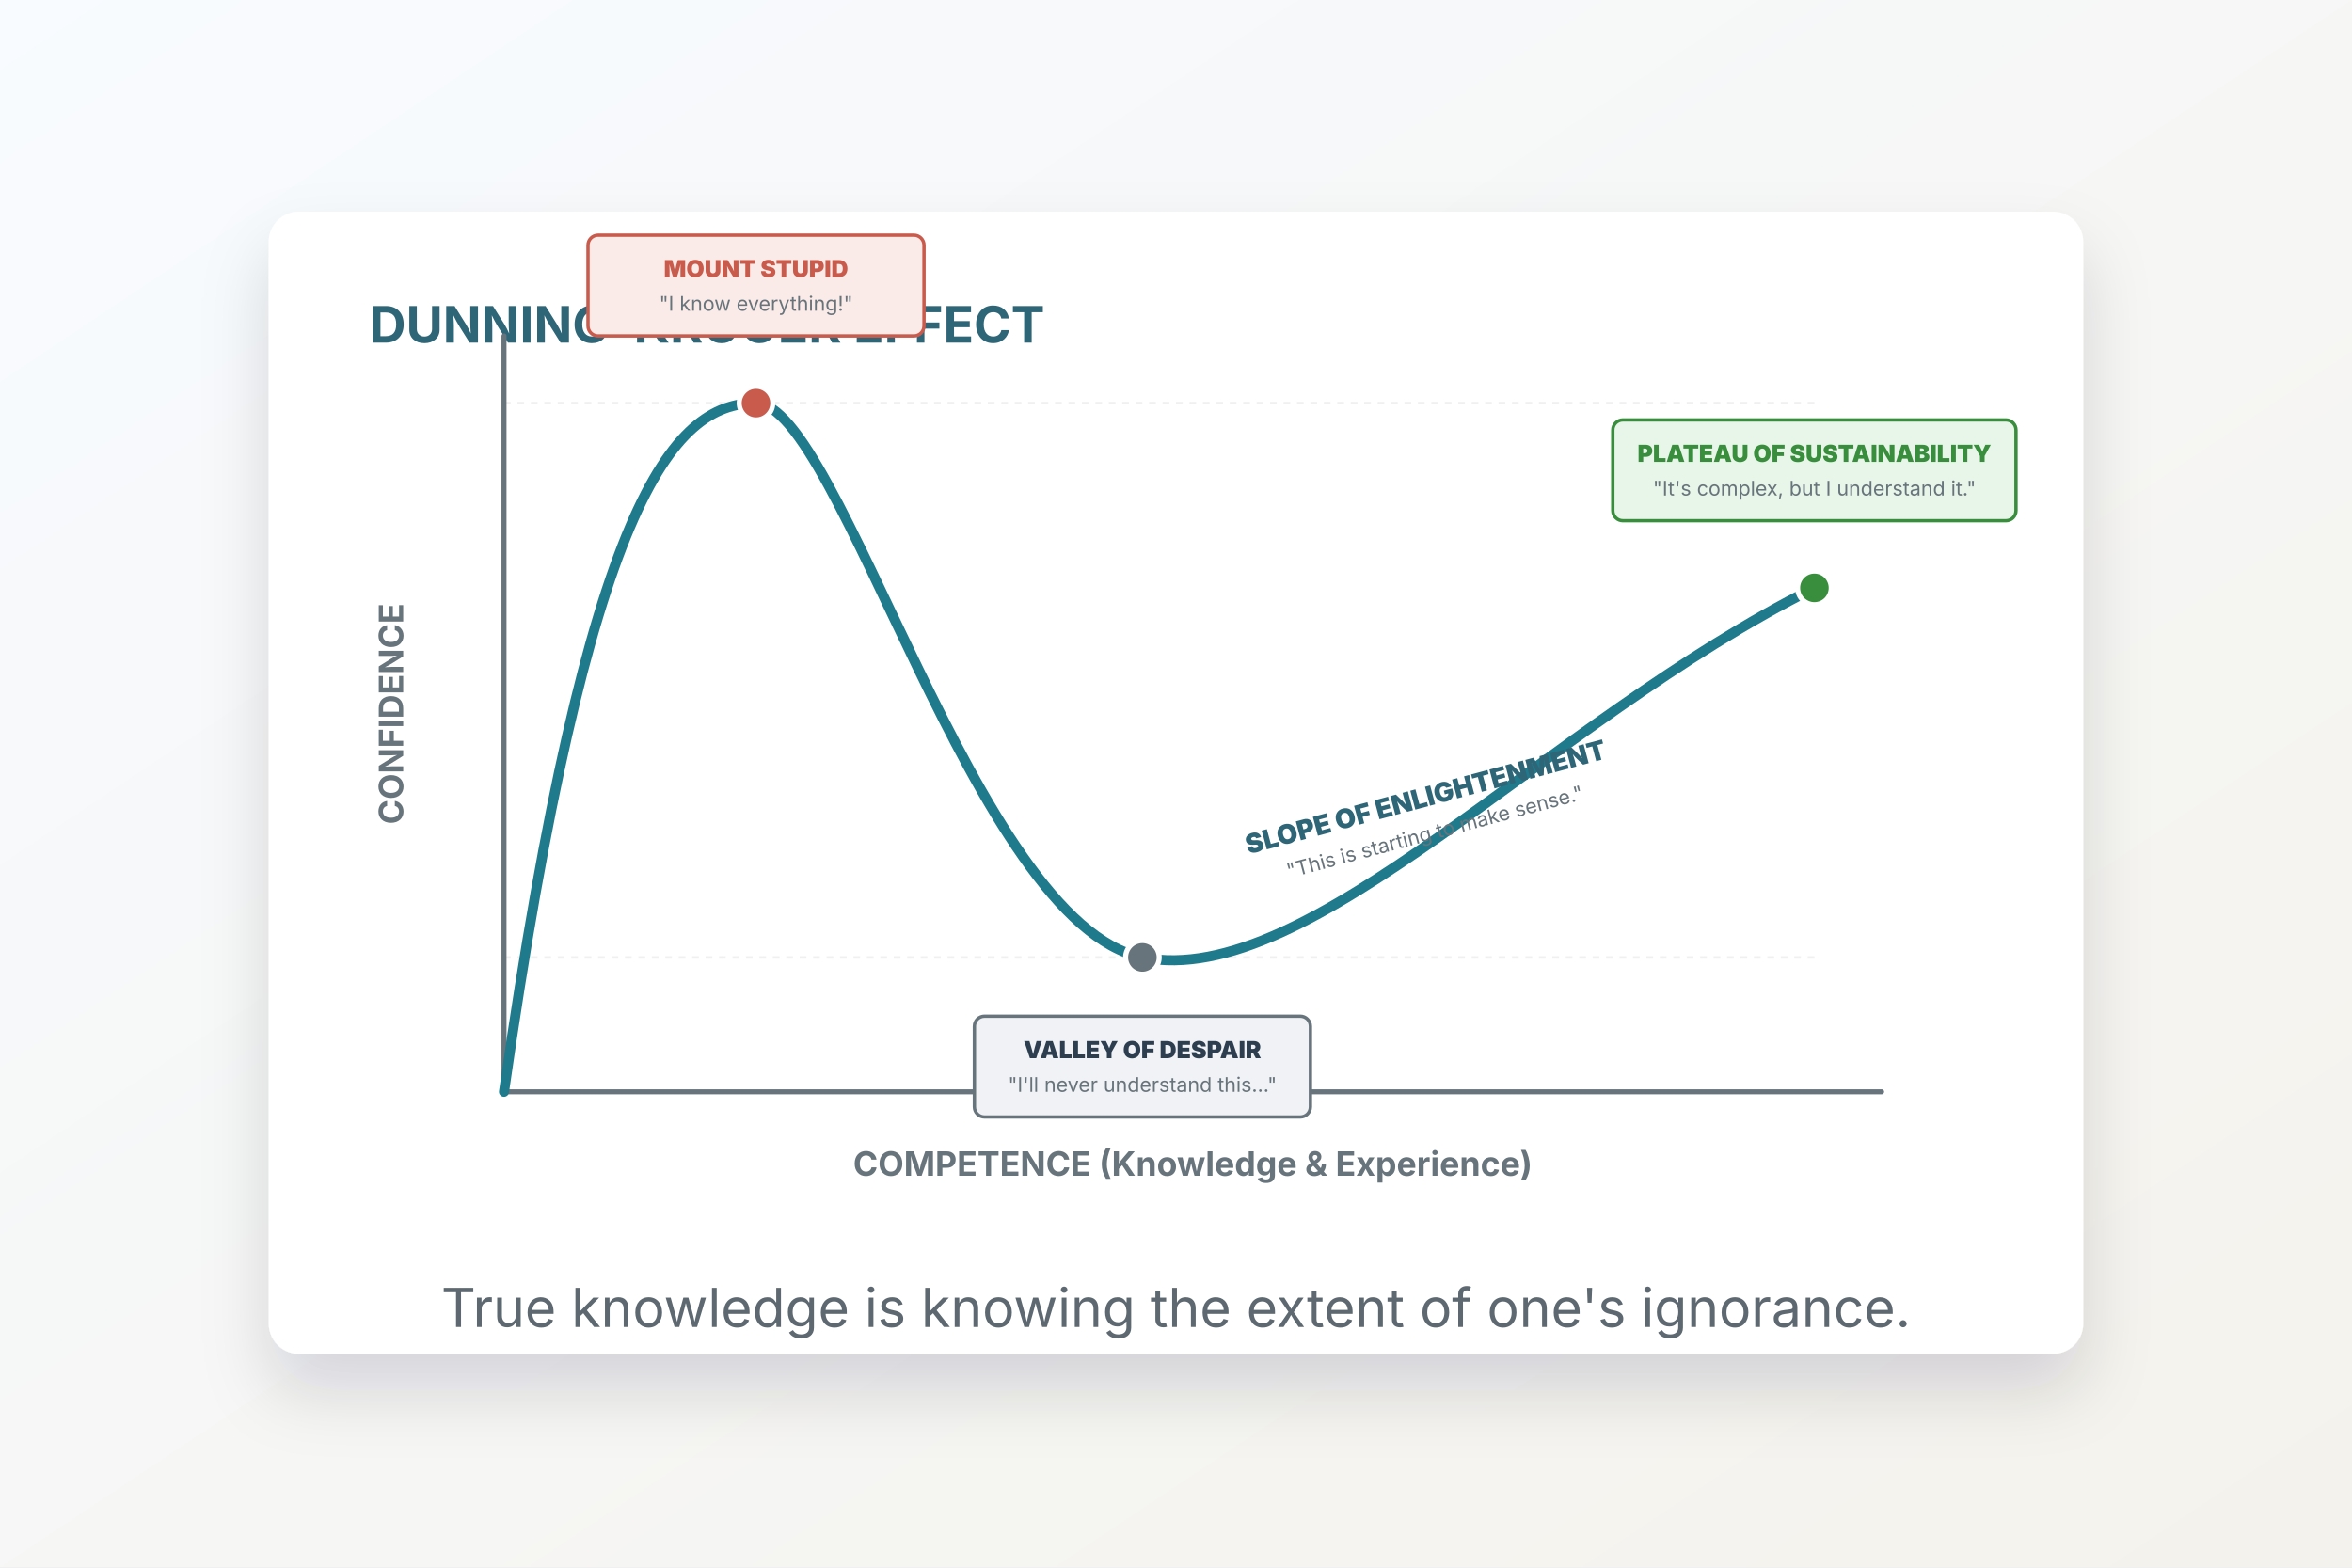
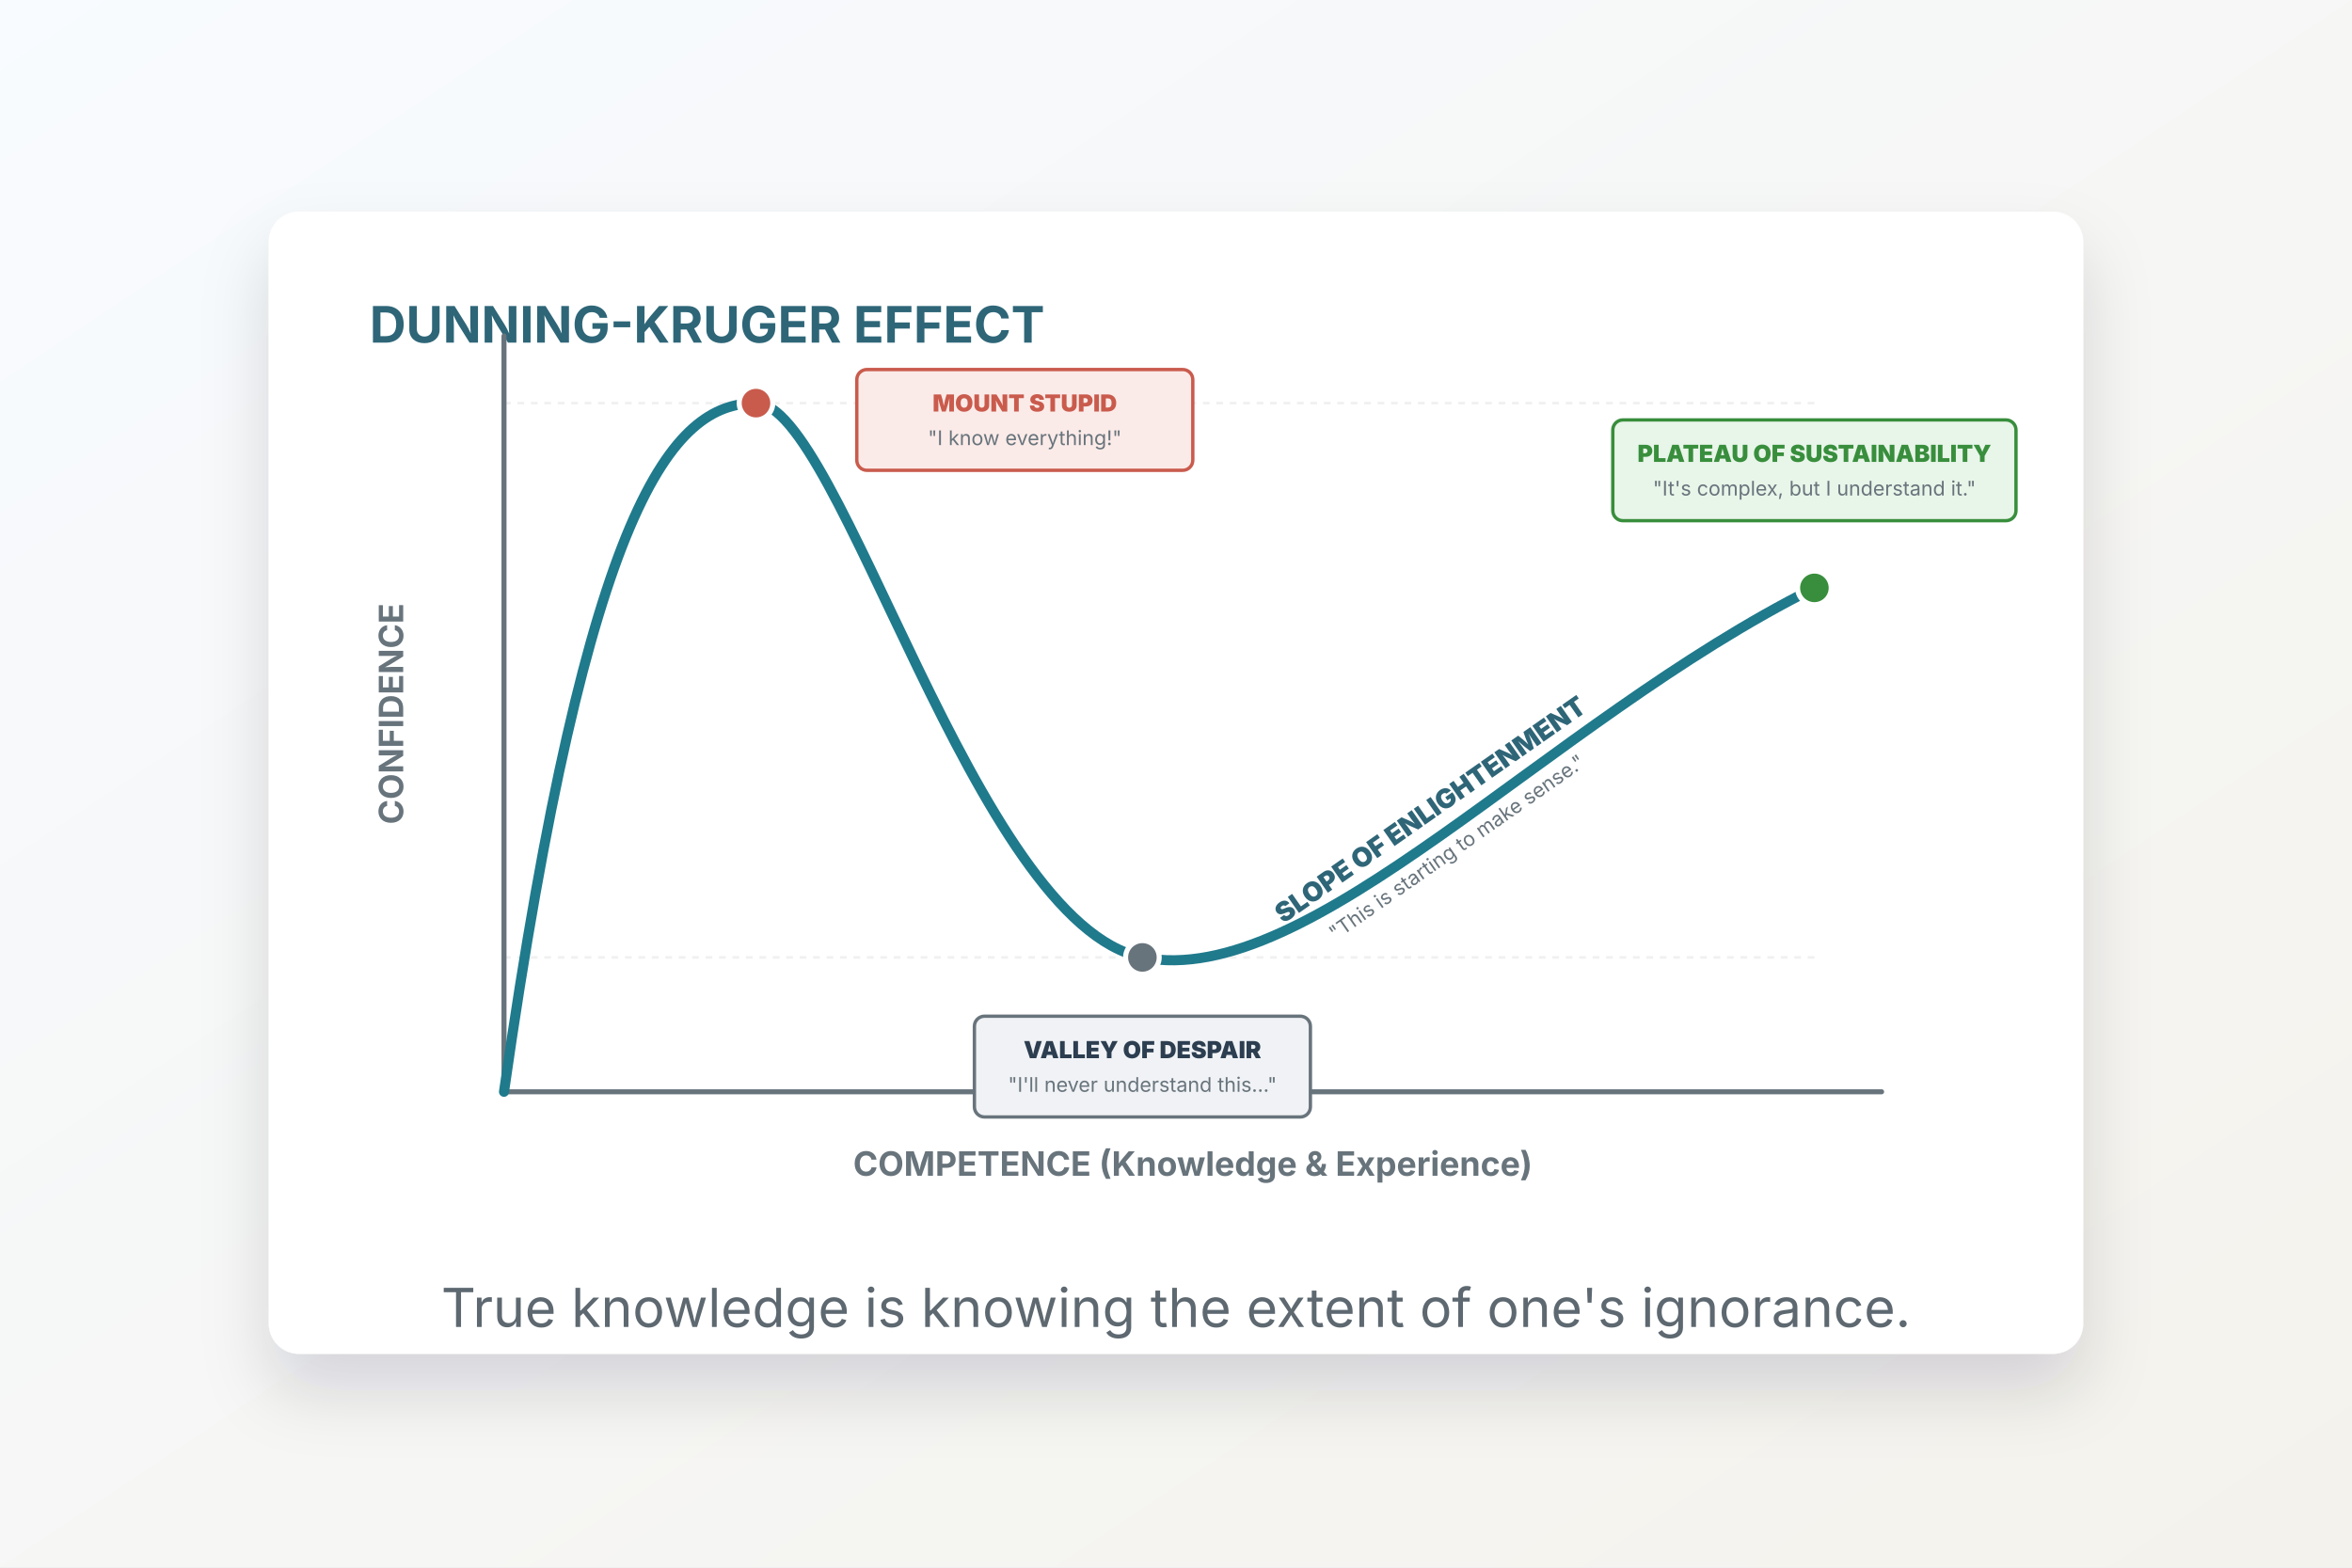
<svg xmlns="http://www.w3.org/2000/svg" viewBox="0 0 1400 933" role="img" aria-labelledby="title desc">
  <defs>
    <linearGradient id="bg" x1="0" x2="1" y1="0" y2="1">
      <stop offset="0" stop-color="#f8fbff" />
      <stop offset="1" stop-color="#f4f2ec" />
    </linearGradient>
    <filter id="shadow" x="-20%" y="-20%" width="140%" height="140%">
      <feDropShadow dx="0" dy="22" stdDeviation="20" flood-color="#17212b" flood-opacity="0.14" />
    </filter>
  </defs>
  <rect width="1400" height="933" fill="url(#bg)" />
  <rect x="160" y="126" width="1080" height="680" rx="18" fill="#ffffff" filter="url(#shadow)" />
  <text x="220" y="204" fill="#2e6678" font-family="Inter, Arial, sans-serif" font-size="30" font-weight="700">DUNNING-KRUGER EFFECT</text>
  <g>
    <line x1="300" y1="240" x2="1080" y2="240" stroke="#f0f0f0" stroke-width="1.5" stroke-dasharray="4,4" />
    <line x1="300" y1="570" x2="1080" y2="570" stroke="#f0f0f0" stroke-width="1.5" stroke-dasharray="4,4" />
    <path d="M 300 200 L 300 650 L 1120 650" fill="none" stroke="#68747c" stroke-width="3" stroke-linecap="round" stroke-linejoin="round" />
    <text x="710" y="700" text-anchor="middle" fill="#68747c" font-family="Inter, Arial, sans-serif" font-size="20" font-weight="700">COMPETENCE (Knowledge &amp; Experience)</text>
    <text x="-425" y="240" transform="rotate(-90)" text-anchor="middle" fill="#68747c" font-family="Inter, Arial, sans-serif" font-size="20" font-weight="700">CONFIDENCE</text>
  </g>
  <path d="M 300,650 C 350,300 400,240 450,240 C 500,240 580,550 680,570 C 780,590 920,430 1080,350" fill="none" stroke="#1f7a8c" stroke-width="6" stroke-linecap="round" />
  <g>
    <circle cx="450" cy="240" r="10" fill="#c95b4d" stroke="#ffffff" stroke-width="3" />
-     <rect x="350" y="140" width="200" height="60" rx="6" fill="#fbebe8" stroke="#c95b4d" stroke-width="2" />
-     <text x="450" y="165" text-anchor="middle" fill="#c95b4d" font-family="Inter, Arial, sans-serif" font-size="14" font-weight="900">MOUNT STUPID</text>
-     <text x="450" y="185" text-anchor="middle" fill="#68747c" font-family="Inter, Arial, sans-serif" font-size="12">"I know everything!"</text>
+     <rect x="510" y="220" width="200" height="60" rx="6" fill="#fbebe8" stroke="#c95b4d" stroke-width="2" />
+     <text x="610" y="245" text-anchor="middle" fill="#c95b4d" font-family="Inter, Arial, sans-serif" font-size="14" font-weight="900">MOUNT STUPID</text>
+     <text x="610" y="265" text-anchor="middle" fill="#68747c" font-family="Inter, Arial, sans-serif" font-size="12">"I know everything!"</text>
  </g>
  <g>
    <circle cx="680" cy="570" r="10" fill="#68747c" stroke="#ffffff" stroke-width="3" />
    <rect x="580" y="605" width="200" height="60" rx="6" fill="#f0f2f5" stroke="#68747c" stroke-width="2" />
    <text x="680" y="630" text-anchor="middle" fill="#2c3e50" font-family="Inter, Arial, sans-serif" font-size="14" font-weight="900">VALLEY OF DESPAIR</text>
    <text x="680" y="650" text-anchor="middle" fill="#68747c" font-family="Inter, Arial, sans-serif" font-size="12">"I'll never understand this..."</text>
  </g>
  <g transform="translate(850, 480)">
-     <text x="0" y="0" transform="rotate(-15)" text-anchor="middle" fill="#2e6678" font-family="Inter, Arial, sans-serif" font-size="16" font-weight="900">SLOPE OF ENLIGHTENMENT</text>
-     <text x="0" y="20" transform="rotate(-15)" text-anchor="middle" fill="#68747c" font-family="Inter, Arial, sans-serif" font-size="12">"This is starting to make sense."</text>
+     <text x="0" y="8" transform="rotate(-35)" text-anchor="middle" fill="#2e6678" font-family="Inter, Arial, sans-serif" font-size="16" font-weight="900">SLOPE OF ENLIGHTENMENT</text>
+     <text x="0" y="34" transform="rotate(-35)" text-anchor="middle" fill="#68747c" font-family="Inter, Arial, sans-serif" font-size="12">"This is starting to make sense."</text>
  </g>
  <g>
    <circle cx="1080" cy="350" r="10" fill="#388e3c" stroke="#ffffff" stroke-width="3" />
    <rect x="960" y="250" width="240" height="60" rx="6" fill="#e8f5e9" stroke="#388e3c" stroke-width="2" />
    <text x="1080" y="275" text-anchor="middle" fill="#388e3c" font-family="Inter, Arial, sans-serif" font-size="14" font-weight="900">PLATEAU OF SUSTAINABILITY</text>
    <text x="1080" y="295" text-anchor="middle" fill="#68747c" font-family="Inter, Arial, sans-serif" font-size="12">"It's complex, but I understand it."</text>
  </g>
  <text x="700" y="790" text-anchor="middle" fill="#5d6870" font-family="Inter, Arial, sans-serif" font-size="32">True knowledge is knowing the extent of one's ignorance.</text>
</svg>
